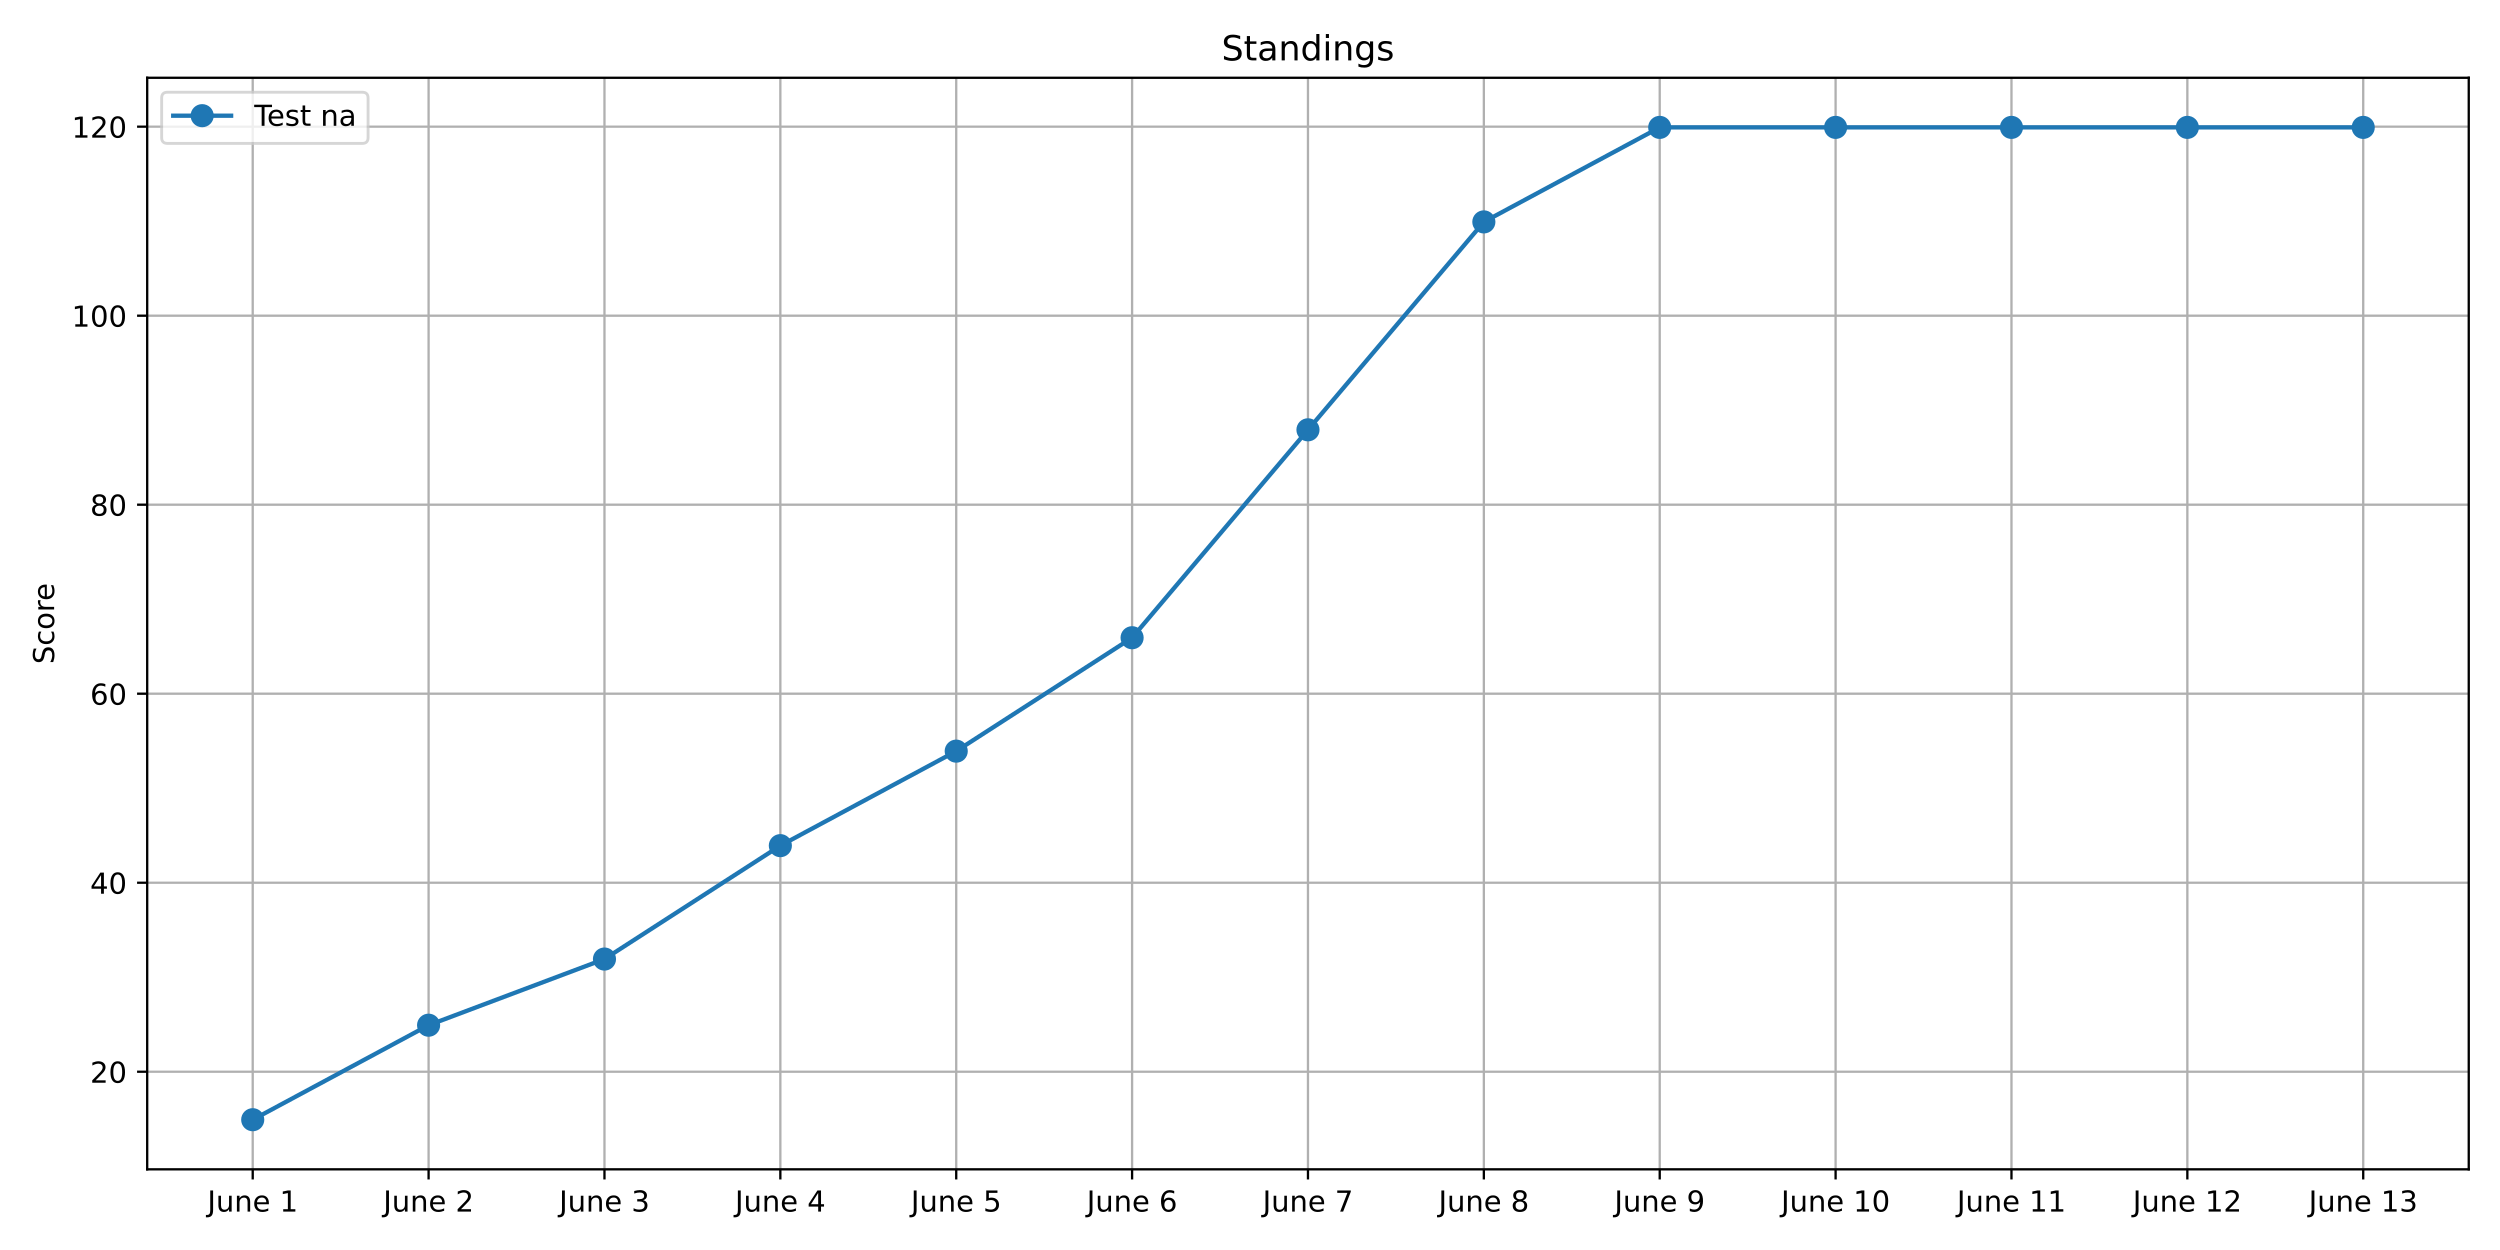
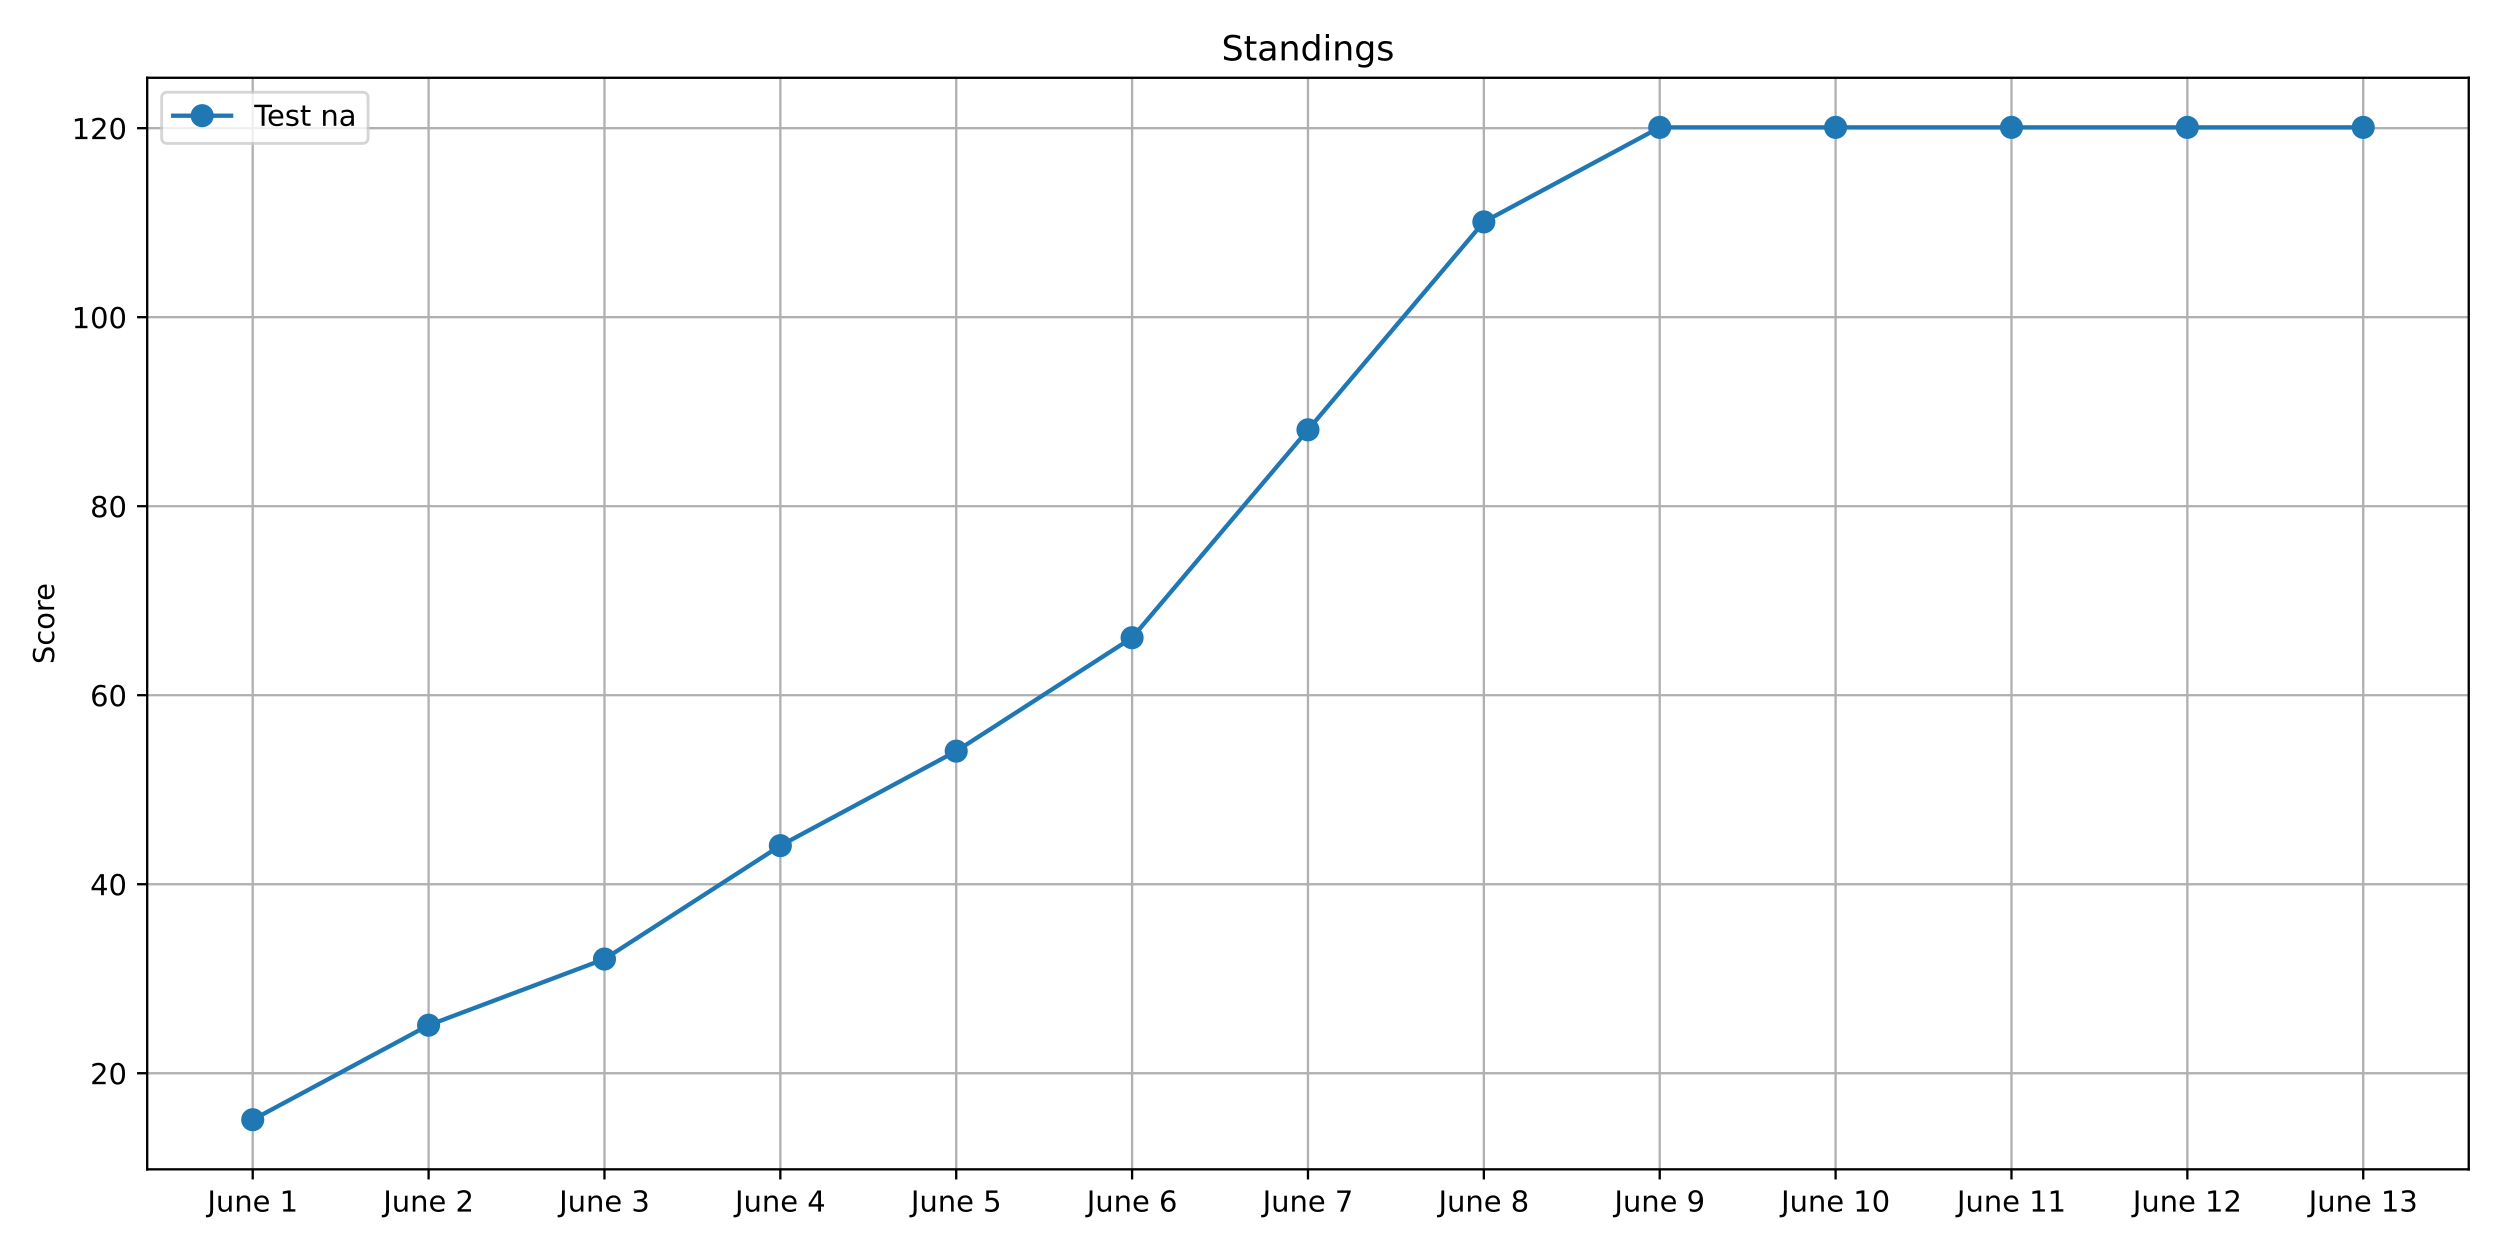
<svg xmlns="http://www.w3.org/2000/svg" xmlns:xlink="http://www.w3.org/1999/xlink" width="864pt" height="432pt" viewBox="0 0 864 432" version="1.1">
  <defs>
    <style type="text/css">*{stroke-linejoin: round; stroke-linecap: butt}</style>
  </defs>
  <g id="figure_1">
    <g id="patch_1">
      <path d="M 0 432  L 864 432  L 864 0  L 0 0  z " style="fill: #ffffff" />
    </g>
    <g id="axes_1">
      <g id="patch_2">
        <path d="M 50.87 404.12  L 853.2 404.12  L 853.2 26.88  L 50.87 26.88  z " style="fill: #ffffff" />
      </g>
      <g id="matplotlib.axis_1">
        <g id="xtick_1">
          <g id="line2d_1">
-             <path d="M 87.34 404.12  L 87.34 26.88  " clip-path="url(#pe05f215c64)" style="fill: none; stroke: #b0b0b0; stroke-width: 0.8; stroke-linecap: square" />
+             <path d="M 87.34 404.12  L 87.34 26.88  " clip-path="url(#pea28cf3d27)" style="fill: none; stroke: #b0b0b0; stroke-width: 0.8; stroke-linecap: square" />
          </g>
          <g id="line2d_2">
            <defs>
-               <path id="m9236221143" d="M 0 0  L 0 3.5  " style="stroke: #000000; stroke-width: 0.8" />
+               <path id="ma0651a16d8" d="M 0 0  L 0 3.5  " style="stroke: #000000; stroke-width: 0.8" />
            </defs>
            <g>
-               <use xlink:href="#m9236221143" x="87.34" y="404.12" style="stroke: #000000; stroke-width: 0.8" />
+               <use xlink:href="#ma0651a16d8" x="87.34" y="404.12" style="stroke: #000000; stroke-width: 0.8" />
            </g>
          </g>
          <g id="text_1">
            <g transform="translate(71.68017 418.7184) scale(0.1 -0.1)">
              <defs>
                <path id="DejaVuSans-4a" d="M 628 4666  L 1259 4666  L 1259 325  Q 1259 -519 939 -900  Q 619 -1281 -91 -1281  L -331 -1281  L -331 -750  L -134 -750  Q 284 -750 456 -515  Q 628 -281 628 325  L 628 4666  z " transform="scale(0.015625)" />
                <path id="DejaVuSans-75" d="M 544 1381  L 544 3500  L 1119 3500  L 1119 1403  Q 1119 906 1312 657  Q 1506 409 1894 409  Q 2359 409 2629 706  Q 2900 1003 2900 1516  L 2900 3500  L 3475 3500  L 3475 0  L 2900 0  L 2900 538  Q 2691 219 2414 64  Q 2138 -91 1772 -91  Q 1169 -91 856 284  Q 544 659 544 1381  z M 1991 3584  L 1991 3584  z " transform="scale(0.015625)" />
                <path id="DejaVuSans-6e" d="M 3513 2113  L 3513 0  L 2938 0  L 2938 2094  Q 2938 2591 2744 2837  Q 2550 3084 2163 3084  Q 1697 3084 1428 2787  Q 1159 2491 1159 1978  L 1159 0  L 581 0  L 581 3500  L 1159 3500  L 1159 2956  Q 1366 3272 1645 3428  Q 1925 3584 2291 3584  Q 2894 3584 3203 3211  Q 3513 2838 3513 2113  z " transform="scale(0.015625)" />
                <path id="DejaVuSans-65" d="M 3597 1894  L 3597 1613  L 953 1613  Q 991 1019 1311 708  Q 1631 397 2203 397  Q 2534 397 2845 478  Q 3156 559 3463 722  L 3463 178  Q 3153 47 2828 -22  Q 2503 -91 2169 -91  Q 1331 -91 842 396  Q 353 884 353 1716  Q 353 2575 817 3079  Q 1281 3584 2069 3584  Q 2775 3584 3186 3129  Q 3597 2675 3597 1894  z M 3022 2063  Q 3016 2534 2758 2815  Q 2500 3097 2075 3097  Q 1594 3097 1305 2825  Q 1016 2553 972 2059  L 3022 2063  z " transform="scale(0.015625)" />
                <path id="DejaVuSans-20" transform="scale(0.015625)" />
                <path id="DejaVuSans-31" d="M 794 531  L 1825 531  L 1825 4091  L 703 3866  L 703 4441  L 1819 4666  L 2450 4666  L 2450 531  L 3481 531  L 3481 0  L 794 0  L 794 531  z " transform="scale(0.015625)" />
              </defs>
              <use xlink:href="#DejaVuSans-4a" />
              <use xlink:href="#DejaVuSans-75" x="29.492" />
              <use xlink:href="#DejaVuSans-6e" x="92.871" />
              <use xlink:href="#DejaVuSans-65" x="156.25" />
              <use xlink:href="#DejaVuSans-20" x="217.773" />
              <use xlink:href="#DejaVuSans-31" x="249.561" />
            </g>
          </g>
        </g>
        <g id="xtick_2">
          <g id="line2d_3">
-             <path d="M 148.122 404.12  L 148.122 26.88  " clip-path="url(#pe05f215c64)" style="fill: none; stroke: #b0b0b0; stroke-width: 0.8; stroke-linecap: square" />
+             <path d="M 148.122 404.12  L 148.122 26.88  " clip-path="url(#pea28cf3d27)" style="fill: none; stroke: #b0b0b0; stroke-width: 0.8; stroke-linecap: square" />
          </g>
          <g id="line2d_4">
            <g>
-               <use xlink:href="#m9236221143" x="148.122" y="404.12" style="stroke: #000000; stroke-width: 0.8" />
+               <use xlink:href="#ma0651a16d8" x="148.122" y="404.12" style="stroke: #000000; stroke-width: 0.8" />
            </g>
          </g>
          <g id="text_2">
            <g transform="translate(132.4627 418.7184) scale(0.1 -0.1)">
              <defs>
                <path id="DejaVuSans-32" d="M 1228 531  L 3431 531  L 3431 0  L 469 0  L 469 531  Q 828 903 1448 1529  Q 2069 2156 2228 2338  Q 2531 2678 2651 2914  Q 2772 3150 2772 3378  Q 2772 3750 2511 3984  Q 2250 4219 1831 4219  Q 1534 4219 1204 4116  Q 875 4013 500 3803  L 500 4441  Q 881 4594 1212 4672  Q 1544 4750 1819 4750  Q 2544 4750 2975 4387  Q 3406 4025 3406 3419  Q 3406 3131 3298 2873  Q 3191 2616 2906 2266  Q 2828 2175 2409 1742  Q 1991 1309 1228 531  z " transform="scale(0.015625)" />
              </defs>
              <use xlink:href="#DejaVuSans-4a" />
              <use xlink:href="#DejaVuSans-75" x="29.492" />
              <use xlink:href="#DejaVuSans-6e" x="92.871" />
              <use xlink:href="#DejaVuSans-65" x="156.25" />
              <use xlink:href="#DejaVuSans-20" x="217.773" />
              <use xlink:href="#DejaVuSans-32" x="249.561" />
            </g>
          </g>
        </g>
        <g id="xtick_3">
          <g id="line2d_5">
-             <path d="M 208.905 404.12  L 208.905 26.88  " clip-path="url(#pe05f215c64)" style="fill: none; stroke: #b0b0b0; stroke-width: 0.8; stroke-linecap: square" />
+             <path d="M 208.905 404.12  L 208.905 26.88  " clip-path="url(#pea28cf3d27)" style="fill: none; stroke: #b0b0b0; stroke-width: 0.8; stroke-linecap: square" />
          </g>
          <g id="line2d_6">
            <g>
-               <use xlink:href="#m9236221143" x="208.905" y="404.12" style="stroke: #000000; stroke-width: 0.8" />
+               <use xlink:href="#ma0651a16d8" x="208.905" y="404.12" style="stroke: #000000; stroke-width: 0.8" />
            </g>
          </g>
          <g id="text_3">
            <g transform="translate(193.2453 418.7184) scale(0.1 -0.1)">
              <defs>
                <path id="DejaVuSans-33" d="M 2597 2516  Q 3050 2419 3304 2112  Q 3559 1806 3559 1356  Q 3559 666 3084 287  Q 2609 -91 1734 -91  Q 1441 -91 1130 -33  Q 819 25 488 141  L 488 750  Q 750 597 1062 519  Q 1375 441 1716 441  Q 2309 441 2620 675  Q 2931 909 2931 1356  Q 2931 1769 2642 2001  Q 2353 2234 1838 2234  L 1294 2234  L 1294 2753  L 1863 2753  Q 2328 2753 2575 2939  Q 2822 3125 2822 3475  Q 2822 3834 2567 4026  Q 2313 4219 1838 4219  Q 1578 4219 1281 4162  Q 984 4106 628 3988  L 628 4550  Q 988 4650 1302 4700  Q 1616 4750 1894 4750  Q 2613 4750 3031 4423  Q 3450 4097 3450 3541  Q 3450 3153 3228 2886  Q 3006 2619 2597 2516  z " transform="scale(0.015625)" />
              </defs>
              <use xlink:href="#DejaVuSans-4a" />
              <use xlink:href="#DejaVuSans-75" x="29.492" />
              <use xlink:href="#DejaVuSans-6e" x="92.871" />
              <use xlink:href="#DejaVuSans-65" x="156.25" />
              <use xlink:href="#DejaVuSans-20" x="217.773" />
              <use xlink:href="#DejaVuSans-33" x="249.561" />
            </g>
          </g>
        </g>
        <g id="xtick_4">
          <g id="line2d_7">
-             <path d="M 269.687 404.12  L 269.687 26.88  " clip-path="url(#pe05f215c64)" style="fill: none; stroke: #b0b0b0; stroke-width: 0.8; stroke-linecap: square" />
+             <path d="M 269.687 404.12  L 269.687 26.88  " clip-path="url(#pea28cf3d27)" style="fill: none; stroke: #b0b0b0; stroke-width: 0.8; stroke-linecap: square" />
          </g>
          <g id="line2d_8">
            <g>
-               <use xlink:href="#m9236221143" x="269.687" y="404.12" style="stroke: #000000; stroke-width: 0.8" />
+               <use xlink:href="#ma0651a16d8" x="269.687" y="404.12" style="stroke: #000000; stroke-width: 0.8" />
            </g>
          </g>
          <g id="text_4">
            <g transform="translate(254.0279 418.7184) scale(0.1 -0.1)">
              <defs>
                <path id="DejaVuSans-34" d="M 2419 4116  L 825 1625  L 2419 1625  L 2419 4116  z M 2253 4666  L 3047 4666  L 3047 1625  L 3713 1625  L 3713 1100  L 3047 1100  L 3047 0  L 2419 0  L 2419 1100  L 313 1100  L 313 1709  L 2253 4666  z " transform="scale(0.015625)" />
              </defs>
              <use xlink:href="#DejaVuSans-4a" />
              <use xlink:href="#DejaVuSans-75" x="29.492" />
              <use xlink:href="#DejaVuSans-6e" x="92.871" />
              <use xlink:href="#DejaVuSans-65" x="156.25" />
              <use xlink:href="#DejaVuSans-20" x="217.773" />
              <use xlink:href="#DejaVuSans-34" x="249.561" />
            </g>
          </g>
        </g>
        <g id="xtick_5">
          <g id="line2d_9">
-             <path d="M 330.47 404.12  L 330.47 26.88  " clip-path="url(#pe05f215c64)" style="fill: none; stroke: #b0b0b0; stroke-width: 0.8; stroke-linecap: square" />
+             <path d="M 330.47 404.12  L 330.47 26.88  " clip-path="url(#pea28cf3d27)" style="fill: none; stroke: #b0b0b0; stroke-width: 0.8; stroke-linecap: square" />
          </g>
          <g id="line2d_10">
            <g>
-               <use xlink:href="#m9236221143" x="330.47" y="404.12" style="stroke: #000000; stroke-width: 0.8" />
+               <use xlink:href="#ma0651a16d8" x="330.47" y="404.12" style="stroke: #000000; stroke-width: 0.8" />
            </g>
          </g>
          <g id="text_5">
            <g transform="translate(314.8105 418.7184) scale(0.1 -0.1)">
              <defs>
                <path id="DejaVuSans-35" d="M 691 4666  L 3169 4666  L 3169 4134  L 1269 4134  L 1269 2991  Q 1406 3038 1543 3061  Q 1681 3084 1819 3084  Q 2600 3084 3056 2656  Q 3513 2228 3513 1497  Q 3513 744 3044 326  Q 2575 -91 1722 -91  Q 1428 -91 1123 -41  Q 819 9 494 109  L 494 744  Q 775 591 1075 516  Q 1375 441 1709 441  Q 2250 441 2565 725  Q 2881 1009 2881 1497  Q 2881 1984 2565 2268  Q 2250 2553 1709 2553  Q 1456 2553 1204 2497  Q 953 2441 691 2322  L 691 4666  z " transform="scale(0.015625)" />
              </defs>
              <use xlink:href="#DejaVuSans-4a" />
              <use xlink:href="#DejaVuSans-75" x="29.492" />
              <use xlink:href="#DejaVuSans-6e" x="92.871" />
              <use xlink:href="#DejaVuSans-65" x="156.25" />
              <use xlink:href="#DejaVuSans-20" x="217.773" />
              <use xlink:href="#DejaVuSans-35" x="249.561" />
            </g>
          </g>
        </g>
        <g id="xtick_6">
          <g id="line2d_11">
-             <path d="M 391.252 404.12  L 391.252 26.88  " clip-path="url(#pe05f215c64)" style="fill: none; stroke: #b0b0b0; stroke-width: 0.8; stroke-linecap: square" />
+             <path d="M 391.252 404.12  L 391.252 26.88  " clip-path="url(#pea28cf3d27)" style="fill: none; stroke: #b0b0b0; stroke-width: 0.8; stroke-linecap: square" />
          </g>
          <g id="line2d_12">
            <g>
-               <use xlink:href="#m9236221143" x="391.252" y="404.12" style="stroke: #000000; stroke-width: 0.8" />
+               <use xlink:href="#ma0651a16d8" x="391.252" y="404.12" style="stroke: #000000; stroke-width: 0.8" />
            </g>
          </g>
          <g id="text_6">
            <g transform="translate(375.593 418.7184) scale(0.1 -0.1)">
              <defs>
                <path id="DejaVuSans-36" d="M 2113 2584  Q 1688 2584 1439 2293  Q 1191 2003 1191 1497  Q 1191 994 1439 701  Q 1688 409 2113 409  Q 2538 409 2786 701  Q 3034 994 3034 1497  Q 3034 2003 2786 2293  Q 2538 2584 2113 2584  z M 3366 4563  L 3366 3988  Q 3128 4100 2886 4159  Q 2644 4219 2406 4219  Q 1781 4219 1451 3797  Q 1122 3375 1075 2522  Q 1259 2794 1537 2939  Q 1816 3084 2150 3084  Q 2853 3084 3261 2657  Q 3669 2231 3669 1497  Q 3669 778 3244 343  Q 2819 -91 2113 -91  Q 1303 -91 875 529  Q 447 1150 447 2328  Q 447 3434 972 4092  Q 1497 4750 2381 4750  Q 2619 4750 2861 4703  Q 3103 4656 3366 4563  z " transform="scale(0.015625)" />
              </defs>
              <use xlink:href="#DejaVuSans-4a" />
              <use xlink:href="#DejaVuSans-75" x="29.492" />
              <use xlink:href="#DejaVuSans-6e" x="92.871" />
              <use xlink:href="#DejaVuSans-65" x="156.25" />
              <use xlink:href="#DejaVuSans-20" x="217.773" />
              <use xlink:href="#DejaVuSans-36" x="249.561" />
            </g>
          </g>
        </g>
        <g id="xtick_7">
          <g id="line2d_13">
-             <path d="M 452.035 404.12  L 452.035 26.88  " clip-path="url(#pe05f215c64)" style="fill: none; stroke: #b0b0b0; stroke-width: 0.8; stroke-linecap: square" />
+             <path d="M 452.035 404.12  L 452.035 26.88  " clip-path="url(#pea28cf3d27)" style="fill: none; stroke: #b0b0b0; stroke-width: 0.8; stroke-linecap: square" />
          </g>
          <g id="line2d_14">
            <g>
-               <use xlink:href="#m9236221143" x="452.035" y="404.12" style="stroke: #000000; stroke-width: 0.8" />
+               <use xlink:href="#ma0651a16d8" x="452.035" y="404.12" style="stroke: #000000; stroke-width: 0.8" />
            </g>
          </g>
          <g id="text_7">
            <g transform="translate(436.3756 418.7184) scale(0.1 -0.1)">
              <defs>
                <path id="DejaVuSans-37" d="M 525 4666  L 3525 4666  L 3525 4397  L 1831 0  L 1172 0  L 2766 4134  L 525 4134  L 525 4666  z " transform="scale(0.015625)" />
              </defs>
              <use xlink:href="#DejaVuSans-4a" />
              <use xlink:href="#DejaVuSans-75" x="29.492" />
              <use xlink:href="#DejaVuSans-6e" x="92.871" />
              <use xlink:href="#DejaVuSans-65" x="156.25" />
              <use xlink:href="#DejaVuSans-20" x="217.773" />
              <use xlink:href="#DejaVuSans-37" x="249.561" />
            </g>
          </g>
        </g>
        <g id="xtick_8">
          <g id="line2d_15">
-             <path d="M 512.818 404.12  L 512.818 26.88  " clip-path="url(#pe05f215c64)" style="fill: none; stroke: #b0b0b0; stroke-width: 0.8; stroke-linecap: square" />
+             <path d="M 512.818 404.12  L 512.818 26.88  " clip-path="url(#pea28cf3d27)" style="fill: none; stroke: #b0b0b0; stroke-width: 0.8; stroke-linecap: square" />
          </g>
          <g id="line2d_16">
            <g>
-               <use xlink:href="#m9236221143" x="512.818" y="404.12" style="stroke: #000000; stroke-width: 0.8" />
+               <use xlink:href="#ma0651a16d8" x="512.818" y="404.12" style="stroke: #000000; stroke-width: 0.8" />
            </g>
          </g>
          <g id="text_8">
            <g transform="translate(497.1582 418.7184) scale(0.1 -0.1)">
              <defs>
                <path id="DejaVuSans-38" d="M 2034 2216  Q 1584 2216 1326 1975  Q 1069 1734 1069 1313  Q 1069 891 1326 650  Q 1584 409 2034 409  Q 2484 409 2743 651  Q 3003 894 3003 1313  Q 3003 1734 2745 1975  Q 2488 2216 2034 2216  z M 1403 2484  Q 997 2584 770 2862  Q 544 3141 544 3541  Q 544 4100 942 4425  Q 1341 4750 2034 4750  Q 2731 4750 3128 4425  Q 3525 4100 3525 3541  Q 3525 3141 3298 2862  Q 3072 2584 2669 2484  Q 3125 2378 3379 2068  Q 3634 1759 3634 1313  Q 3634 634 3220 271  Q 2806 -91 2034 -91  Q 1263 -91 848 271  Q 434 634 434 1313  Q 434 1759 690 2068  Q 947 2378 1403 2484  z M 1172 3481  Q 1172 3119 1398 2916  Q 1625 2713 2034 2713  Q 2441 2713 2670 2916  Q 2900 3119 2900 3481  Q 2900 3844 2670 4047  Q 2441 4250 2034 4250  Q 1625 4250 1398 4047  Q 1172 3844 1172 3481  z " transform="scale(0.015625)" />
              </defs>
              <use xlink:href="#DejaVuSans-4a" />
              <use xlink:href="#DejaVuSans-75" x="29.492" />
              <use xlink:href="#DejaVuSans-6e" x="92.871" />
              <use xlink:href="#DejaVuSans-65" x="156.25" />
              <use xlink:href="#DejaVuSans-20" x="217.773" />
              <use xlink:href="#DejaVuSans-38" x="249.561" />
            </g>
          </g>
        </g>
        <g id="xtick_9">
          <g id="line2d_17">
-             <path d="M 573.6 404.12  L 573.6 26.88  " clip-path="url(#pe05f215c64)" style="fill: none; stroke: #b0b0b0; stroke-width: 0.8; stroke-linecap: square" />
+             <path d="M 573.6 404.12  L 573.6 26.88  " clip-path="url(#pea28cf3d27)" style="fill: none; stroke: #b0b0b0; stroke-width: 0.8; stroke-linecap: square" />
          </g>
          <g id="line2d_18">
            <g>
-               <use xlink:href="#m9236221143" x="573.6" y="404.12" style="stroke: #000000; stroke-width: 0.8" />
+               <use xlink:href="#ma0651a16d8" x="573.6" y="404.12" style="stroke: #000000; stroke-width: 0.8" />
            </g>
          </g>
          <g id="text_9">
            <g transform="translate(557.9408 418.7184) scale(0.1 -0.1)">
              <defs>
                <path id="DejaVuSans-39" d="M 703 97  L 703 672  Q 941 559 1184 500  Q 1428 441 1663 441  Q 2288 441 2617 861  Q 2947 1281 2994 2138  Q 2813 1869 2534 1725  Q 2256 1581 1919 1581  Q 1219 1581 811 2004  Q 403 2428 403 3163  Q 403 3881 828 4315  Q 1253 4750 1959 4750  Q 2769 4750 3195 4129  Q 3622 3509 3622 2328  Q 3622 1225 3098 567  Q 2575 -91 1691 -91  Q 1453 -91 1209 -44  Q 966 3 703 97  z M 1959 2075  Q 2384 2075 2632 2365  Q 2881 2656 2881 3163  Q 2881 3666 2632 3958  Q 2384 4250 1959 4250  Q 1534 4250 1286 3958  Q 1038 3666 1038 3163  Q 1038 2656 1286 2365  Q 1534 2075 1959 2075  z " transform="scale(0.015625)" />
              </defs>
              <use xlink:href="#DejaVuSans-4a" />
              <use xlink:href="#DejaVuSans-75" x="29.492" />
              <use xlink:href="#DejaVuSans-6e" x="92.871" />
              <use xlink:href="#DejaVuSans-65" x="156.25" />
              <use xlink:href="#DejaVuSans-20" x="217.773" />
              <use xlink:href="#DejaVuSans-39" x="249.561" />
            </g>
          </g>
        </g>
        <g id="xtick_10">
          <g id="line2d_19">
-             <path d="M 634.383 404.12  L 634.383 26.88  " clip-path="url(#pe05f215c64)" style="fill: none; stroke: #b0b0b0; stroke-width: 0.8; stroke-linecap: square" />
+             <path d="M 634.383 404.12  L 634.383 26.88  " clip-path="url(#pea28cf3d27)" style="fill: none; stroke: #b0b0b0; stroke-width: 0.8; stroke-linecap: square" />
          </g>
          <g id="line2d_20">
            <g>
-               <use xlink:href="#m9236221143" x="634.383" y="404.12" style="stroke: #000000; stroke-width: 0.8" />
+               <use xlink:href="#ma0651a16d8" x="634.383" y="404.12" style="stroke: #000000; stroke-width: 0.8" />
            </g>
          </g>
          <g id="text_10">
            <g transform="translate(615.5421 418.7184) scale(0.1 -0.1)">
              <defs>
                <path id="DejaVuSans-30" d="M 2034 4250  Q 1547 4250 1301 3770  Q 1056 3291 1056 2328  Q 1056 1369 1301 889  Q 1547 409 2034 409  Q 2525 409 2770 889  Q 3016 1369 3016 2328  Q 3016 3291 2770 3770  Q 2525 4250 2034 4250  z M 2034 4750  Q 2819 4750 3233 4129  Q 3647 3509 3647 2328  Q 3647 1150 3233 529  Q 2819 -91 2034 -91  Q 1250 -91 836 529  Q 422 1150 422 2328  Q 422 3509 836 4129  Q 1250 4750 2034 4750  z " transform="scale(0.015625)" />
              </defs>
              <use xlink:href="#DejaVuSans-4a" />
              <use xlink:href="#DejaVuSans-75" x="29.492" />
              <use xlink:href="#DejaVuSans-6e" x="92.871" />
              <use xlink:href="#DejaVuSans-65" x="156.25" />
              <use xlink:href="#DejaVuSans-20" x="217.773" />
              <use xlink:href="#DejaVuSans-31" x="249.561" />
              <use xlink:href="#DejaVuSans-30" x="313.184" />
            </g>
          </g>
        </g>
        <g id="xtick_11">
          <g id="line2d_21">
-             <path d="M 695.165 404.12  L 695.165 26.88  " clip-path="url(#pe05f215c64)" style="fill: none; stroke: #b0b0b0; stroke-width: 0.8; stroke-linecap: square" />
+             <path d="M 695.165 404.12  L 695.165 26.88  " clip-path="url(#pea28cf3d27)" style="fill: none; stroke: #b0b0b0; stroke-width: 0.8; stroke-linecap: square" />
          </g>
          <g id="line2d_22">
            <g>
-               <use xlink:href="#m9236221143" x="695.165" y="404.12" style="stroke: #000000; stroke-width: 0.8" />
+               <use xlink:href="#ma0651a16d8" x="695.165" y="404.12" style="stroke: #000000; stroke-width: 0.8" />
            </g>
          </g>
          <g id="text_11">
            <g transform="translate(676.3247 418.7184) scale(0.1 -0.1)">
              <use xlink:href="#DejaVuSans-4a" />
              <use xlink:href="#DejaVuSans-75" x="29.492" />
              <use xlink:href="#DejaVuSans-6e" x="92.871" />
              <use xlink:href="#DejaVuSans-65" x="156.25" />
              <use xlink:href="#DejaVuSans-20" x="217.773" />
              <use xlink:href="#DejaVuSans-31" x="249.561" />
              <use xlink:href="#DejaVuSans-31" x="313.184" />
            </g>
          </g>
        </g>
        <g id="xtick_12">
          <g id="line2d_23">
-             <path d="M 755.948 404.12  L 755.948 26.88  " clip-path="url(#pe05f215c64)" style="fill: none; stroke: #b0b0b0; stroke-width: 0.8; stroke-linecap: square" />
+             <path d="M 755.948 404.12  L 755.948 26.88  " clip-path="url(#pea28cf3d27)" style="fill: none; stroke: #b0b0b0; stroke-width: 0.8; stroke-linecap: square" />
          </g>
          <g id="line2d_24">
            <g>
-               <use xlink:href="#m9236221143" x="755.948" y="404.12" style="stroke: #000000; stroke-width: 0.8" />
+               <use xlink:href="#ma0651a16d8" x="755.948" y="404.12" style="stroke: #000000; stroke-width: 0.8" />
            </g>
          </g>
          <g id="text_12">
            <g transform="translate(737.1073 418.7184) scale(0.1 -0.1)">
              <use xlink:href="#DejaVuSans-4a" />
              <use xlink:href="#DejaVuSans-75" x="29.492" />
              <use xlink:href="#DejaVuSans-6e" x="92.871" />
              <use xlink:href="#DejaVuSans-65" x="156.25" />
              <use xlink:href="#DejaVuSans-20" x="217.773" />
              <use xlink:href="#DejaVuSans-31" x="249.561" />
              <use xlink:href="#DejaVuSans-32" x="313.184" />
            </g>
          </g>
        </g>
        <g id="xtick_13">
          <g id="line2d_25">
-             <path d="M 816.73 404.12  L 816.73 26.88  " clip-path="url(#pe05f215c64)" style="fill: none; stroke: #b0b0b0; stroke-width: 0.8; stroke-linecap: square" />
+             <path d="M 816.73 404.12  L 816.73 26.88  " clip-path="url(#pea28cf3d27)" style="fill: none; stroke: #b0b0b0; stroke-width: 0.8; stroke-linecap: square" />
          </g>
          <g id="line2d_26">
            <g>
-               <use xlink:href="#m9236221143" x="816.73" y="404.12" style="stroke: #000000; stroke-width: 0.8" />
+               <use xlink:href="#ma0651a16d8" x="816.73" y="404.12" style="stroke: #000000; stroke-width: 0.8" />
            </g>
          </g>
          <g id="text_13">
            <g transform="translate(797.8898 418.7184) scale(0.1 -0.1)">
              <use xlink:href="#DejaVuSans-4a" />
              <use xlink:href="#DejaVuSans-75" x="29.492" />
              <use xlink:href="#DejaVuSans-6e" x="92.871" />
              <use xlink:href="#DejaVuSans-65" x="156.25" />
              <use xlink:href="#DejaVuSans-20" x="217.773" />
              <use xlink:href="#DejaVuSans-31" x="249.561" />
              <use xlink:href="#DejaVuSans-33" x="313.184" />
            </g>
          </g>
        </g>
      </g>
      <g id="matplotlib.axis_2">
        <g id="ytick_1">
          <g id="line2d_27">
-             <path d="M 50.87 370.394  L 853.2 370.394  " clip-path="url(#pe05f215c64)" style="fill: none; stroke: #b0b0b0; stroke-width: 0.8; stroke-linecap: square" />
+             <path d="M 50.87 370.909  L 853.2 370.909  " clip-path="url(#pea28cf3d27)" style="fill: none; stroke: #b0b0b0; stroke-width: 0.8; stroke-linecap: square" />
          </g>
          <g id="line2d_28">
            <defs>
-               <path id="m6eb325d5ad" d="M 0 0  L -3.5 0  " style="stroke: #000000; stroke-width: 0.8" />
+               <path id="mdec10081ce" d="M 0 0  L -3.5 0  " style="stroke: #000000; stroke-width: 0.8" />
            </defs>
            <g>
-               <use xlink:href="#m6eb325d5ad" x="50.87" y="370.394" style="stroke: #000000; stroke-width: 0.8" />
+               <use xlink:href="#mdec10081ce" x="50.87" y="370.909" style="stroke: #000000; stroke-width: 0.8" />
            </g>
          </g>
          <g id="text_14">
-             <g transform="translate(31.145 374.1929) scale(0.1 -0.1)">
+             <g transform="translate(31.145 374.7079) scale(0.1 -0.1)">
              <use xlink:href="#DejaVuSans-32" />
              <use xlink:href="#DejaVuSans-30" x="63.623" />
            </g>
          </g>
        </g>
        <g id="ytick_2">
          <g id="line2d_29">
-             <path d="M 50.87 305.071  L 853.2 305.071  " clip-path="url(#pe05f215c64)" style="fill: none; stroke: #b0b0b0; stroke-width: 0.8; stroke-linecap: square" />
+             <path d="M 50.87 305.586  L 853.2 305.586  " clip-path="url(#pea28cf3d27)" style="fill: none; stroke: #b0b0b0; stroke-width: 0.8; stroke-linecap: square" />
          </g>
          <g id="line2d_30">
            <g>
-               <use xlink:href="#m6eb325d5ad" x="50.87" y="305.071" style="stroke: #000000; stroke-width: 0.8" />
+               <use xlink:href="#mdec10081ce" x="50.87" y="305.586" style="stroke: #000000; stroke-width: 0.8" />
            </g>
          </g>
          <g id="text_15">
-             <g transform="translate(31.145 308.87) scale(0.1 -0.1)">
+             <g transform="translate(31.145 309.3849) scale(0.1 -0.1)">
              <use xlink:href="#DejaVuSans-34" />
              <use xlink:href="#DejaVuSans-30" x="63.623" />
            </g>
          </g>
        </g>
        <g id="ytick_3">
          <g id="line2d_31">
-             <path d="M 50.87 239.748  L 853.2 239.748  " clip-path="url(#pe05f215c64)" style="fill: none; stroke: #b0b0b0; stroke-width: 0.8; stroke-linecap: square" />
+             <path d="M 50.87 240.263  L 853.2 240.263  " clip-path="url(#pea28cf3d27)" style="fill: none; stroke: #b0b0b0; stroke-width: 0.8; stroke-linecap: square" />
          </g>
          <g id="line2d_32">
            <g>
-               <use xlink:href="#m6eb325d5ad" x="50.87" y="239.748" style="stroke: #000000; stroke-width: 0.8" />
+               <use xlink:href="#mdec10081ce" x="50.87" y="240.263" style="stroke: #000000; stroke-width: 0.8" />
            </g>
          </g>
          <g id="text_16">
-             <g transform="translate(31.145 243.547) scale(0.1 -0.1)">
+             <g transform="translate(31.145 244.062) scale(0.1 -0.1)">
              <use xlink:href="#DejaVuSans-36" />
              <use xlink:href="#DejaVuSans-30" x="63.623" />
            </g>
          </g>
        </g>
        <g id="ytick_4">
          <g id="line2d_33">
-             <path d="M 50.87 174.425  L 853.2 174.425  " clip-path="url(#pe05f215c64)" style="fill: none; stroke: #b0b0b0; stroke-width: 0.8; stroke-linecap: square" />
+             <path d="M 50.87 174.94  L 853.2 174.94  " clip-path="url(#pea28cf3d27)" style="fill: none; stroke: #b0b0b0; stroke-width: 0.8; stroke-linecap: square" />
          </g>
          <g id="line2d_34">
            <g>
-               <use xlink:href="#m6eb325d5ad" x="50.87" y="174.425" style="stroke: #000000; stroke-width: 0.8" />
+               <use xlink:href="#mdec10081ce" x="50.87" y="174.94" style="stroke: #000000; stroke-width: 0.8" />
            </g>
          </g>
          <g id="text_17">
-             <g transform="translate(31.145 178.2241) scale(0.1 -0.1)">
+             <g transform="translate(31.145 178.7391) scale(0.1 -0.1)">
              <use xlink:href="#DejaVuSans-38" />
              <use xlink:href="#DejaVuSans-30" x="63.623" />
            </g>
          </g>
        </g>
        <g id="ytick_5">
          <g id="line2d_35">
-             <path d="M 50.87 109.102  L 853.2 109.102  " clip-path="url(#pe05f215c64)" style="fill: none; stroke: #b0b0b0; stroke-width: 0.8; stroke-linecap: square" />
+             <path d="M 50.87 109.617  L 853.2 109.617  " clip-path="url(#pea28cf3d27)" style="fill: none; stroke: #b0b0b0; stroke-width: 0.8; stroke-linecap: square" />
          </g>
          <g id="line2d_36">
            <g>
-               <use xlink:href="#m6eb325d5ad" x="50.87" y="109.102" style="stroke: #000000; stroke-width: 0.8" />
+               <use xlink:href="#mdec10081ce" x="50.87" y="109.617" style="stroke: #000000; stroke-width: 0.8" />
            </g>
          </g>
          <g id="text_18">
-             <g transform="translate(24.7825 112.9011) scale(0.1 -0.1)">
+             <g transform="translate(24.7825 113.4161) scale(0.1 -0.1)">
              <use xlink:href="#DejaVuSans-31" />
              <use xlink:href="#DejaVuSans-30" x="63.623" />
              <use xlink:href="#DejaVuSans-30" x="127.246" />
            </g>
          </g>
        </g>
        <g id="ytick_6">
          <g id="line2d_37">
-             <path d="M 50.87 43.779  L 853.2 43.779  " clip-path="url(#pe05f215c64)" style="fill: none; stroke: #b0b0b0; stroke-width: 0.8; stroke-linecap: square" />
+             <path d="M 50.87 44.294  L 853.2 44.294  " clip-path="url(#pea28cf3d27)" style="fill: none; stroke: #b0b0b0; stroke-width: 0.8; stroke-linecap: square" />
          </g>
          <g id="line2d_38">
            <g>
-               <use xlink:href="#m6eb325d5ad" x="50.87" y="43.779" style="stroke: #000000; stroke-width: 0.8" />
+               <use xlink:href="#mdec10081ce" x="50.87" y="44.294" style="stroke: #000000; stroke-width: 0.8" />
            </g>
          </g>
          <g id="text_19">
-             <g transform="translate(24.7825 47.57818) scale(0.1 -0.1)">
+             <g transform="translate(24.7825 48.09317) scale(0.1 -0.1)">
              <use xlink:href="#DejaVuSans-31" />
              <use xlink:href="#DejaVuSans-32" x="63.623" />
              <use xlink:href="#DejaVuSans-30" x="127.246" />
            </g>
          </g>
        </g>
        <g id="text_20">
          <g transform="translate(18.70281 229.5023) rotate(-90) scale(0.1 -0.1)">
            <defs>
              <path id="DejaVuSans-53" d="M 3425 4513  L 3425 3897  Q 3066 4069 2747 4153  Q 2428 4238 2131 4238  Q 1616 4238 1336 4038  Q 1056 3838 1056 3469  Q 1056 3159 1242 3001  Q 1428 2844 1947 2747  L 2328 2669  Q 3034 2534 3370 2195  Q 3706 1856 3706 1288  Q 3706 609 3251 259  Q 2797 -91 1919 -91  Q 1588 -91 1214 -16  Q 841 59 441 206  L 441 856  Q 825 641 1194 531  Q 1563 422 1919 422  Q 2459 422 2753 634  Q 3047 847 3047 1241  Q 3047 1584 2836 1778  Q 2625 1972 2144 2069  L 1759 2144  Q 1053 2284 737 2584  Q 422 2884 422 3419  Q 422 4038 858 4394  Q 1294 4750 2059 4750  Q 2388 4750 2728 4690  Q 3069 4631 3425 4513  z " transform="scale(0.015625)" />
              <path id="DejaVuSans-63" d="M 3122 3366  L 3122 2828  Q 2878 2963 2633 3030  Q 2388 3097 2138 3097  Q 1578 3097 1268 2742  Q 959 2388 959 1747  Q 959 1106 1268 751  Q 1578 397 2138 397  Q 2388 397 2633 464  Q 2878 531 3122 666  L 3122 134  Q 2881 22 2623 -34  Q 2366 -91 2075 -91  Q 1284 -91 818 406  Q 353 903 353 1747  Q 353 2603 823 3093  Q 1294 3584 2113 3584  Q 2378 3584 2631 3529  Q 2884 3475 3122 3366  z " transform="scale(0.015625)" />
              <path id="DejaVuSans-6f" d="M 1959 3097  Q 1497 3097 1228 2736  Q 959 2375 959 1747  Q 959 1119 1226 758  Q 1494 397 1959 397  Q 2419 397 2687 759  Q 2956 1122 2956 1747  Q 2956 2369 2687 2733  Q 2419 3097 1959 3097  z M 1959 3584  Q 2709 3584 3137 3096  Q 3566 2609 3566 1747  Q 3566 888 3137 398  Q 2709 -91 1959 -91  Q 1206 -91 779 398  Q 353 888 353 1747  Q 353 2609 779 3096  Q 1206 3584 1959 3584  z " transform="scale(0.015625)" />
              <path id="DejaVuSans-72" d="M 2631 2963  Q 2534 3019 2420 3045  Q 2306 3072 2169 3072  Q 1681 3072 1420 2755  Q 1159 2438 1159 1844  L 1159 0  L 581 0  L 581 3500  L 1159 3500  L 1159 2956  Q 1341 3275 1631 3429  Q 1922 3584 2338 3584  Q 2397 3584 2469 3576  Q 2541 3569 2628 3553  L 2631 2963  z " transform="scale(0.015625)" />
            </defs>
            <use xlink:href="#DejaVuSans-53" />
            <use xlink:href="#DejaVuSans-63" x="63.477" />
            <use xlink:href="#DejaVuSans-6f" x="118.457" />
            <use xlink:href="#DejaVuSans-72" x="179.639" />
            <use xlink:href="#DejaVuSans-65" x="218.502" />
          </g>
        </g>
      </g>
      <g id="line2d_39">
-         <path d="M 87.34 386.973  L 148.122 354.311  L 208.905 331.448  L 269.687 292.254  L 330.47 259.593  L 391.252 220.399  L 452.035 148.544  L 512.818 76.689  L 573.6 44.027  L 634.383 44.027  L 695.165 44.027  L 755.948 44.027  L 816.73 44.027  " clip-path="url(#pe05f215c64)" style="fill: none; stroke: #1f77b4; stroke-width: 1.5; stroke-linecap: square" />
+         <path d="M 87.34 386.973  L 148.122 354.311  L 208.905 331.448  L 269.687 292.254  L 330.47 259.593  L 391.252 220.399  L 452.035 148.544  L 512.818 76.689  L 573.6 44.027  L 634.383 44.027  L 695.165 44.027  L 755.948 44.027  L 816.73 44.027  " clip-path="url(#pea28cf3d27)" style="fill: none; stroke: #1f77b4; stroke-width: 1.5; stroke-linecap: square" />
        <defs>
-           <path id="mf30d3eb396" d="M 0 3.5  C 0.928 3.5 1.819 3.131 2.475 2.475  C 3.131 1.819 3.5 0.928 3.5 0  C 3.5 -0.928 3.131 -1.819 2.475 -2.475  C 1.819 -3.131 0.928 -3.5 0 -3.5  C -0.928 -3.5 -1.819 -3.131 -2.475 -2.475  C -3.131 -1.819 -3.5 -0.928 -3.5 0  C -3.5 0.928 -3.131 1.819 -2.475 2.475  C -1.819 3.131 -0.928 3.5 0 3.5  z " style="stroke: #1f77b4" />
+           <path id="m27adb6619b" d="M 0 3.5  C 0.928 3.5 1.819 3.131 2.475 2.475  C 3.131 1.819 3.5 0.928 3.5 0  C 3.5 -0.928 3.131 -1.819 2.475 -2.475  C 1.819 -3.131 0.928 -3.5 0 -3.5  C -0.928 -3.5 -1.819 -3.131 -2.475 -2.475  C -3.131 -1.819 -3.5 -0.928 -3.5 0  C -3.5 0.928 -3.131 1.819 -2.475 2.475  C -1.819 3.131 -0.928 3.5 0 3.5  z " style="stroke: #1f77b4" />
        </defs>
-         <g clip-path="url(#pe05f215c64)">
-           <use xlink:href="#mf30d3eb396" x="87.34" y="386.973" style="fill: #1f77b4; stroke: #1f77b4" />
-           <use xlink:href="#mf30d3eb396" x="148.122" y="354.311" style="fill: #1f77b4; stroke: #1f77b4" />
-           <use xlink:href="#mf30d3eb396" x="208.905" y="331.448" style="fill: #1f77b4; stroke: #1f77b4" />
-           <use xlink:href="#mf30d3eb396" x="269.687" y="292.254" style="fill: #1f77b4; stroke: #1f77b4" />
-           <use xlink:href="#mf30d3eb396" x="330.47" y="259.593" style="fill: #1f77b4; stroke: #1f77b4" />
-           <use xlink:href="#mf30d3eb396" x="391.252" y="220.399" style="fill: #1f77b4; stroke: #1f77b4" />
-           <use xlink:href="#mf30d3eb396" x="452.035" y="148.544" style="fill: #1f77b4; stroke: #1f77b4" />
-           <use xlink:href="#mf30d3eb396" x="512.818" y="76.689" style="fill: #1f77b4; stroke: #1f77b4" />
-           <use xlink:href="#mf30d3eb396" x="573.6" y="44.027" style="fill: #1f77b4; stroke: #1f77b4" />
-           <use xlink:href="#mf30d3eb396" x="634.383" y="44.027" style="fill: #1f77b4; stroke: #1f77b4" />
-           <use xlink:href="#mf30d3eb396" x="695.165" y="44.027" style="fill: #1f77b4; stroke: #1f77b4" />
-           <use xlink:href="#mf30d3eb396" x="755.948" y="44.027" style="fill: #1f77b4; stroke: #1f77b4" />
-           <use xlink:href="#mf30d3eb396" x="816.73" y="44.027" style="fill: #1f77b4; stroke: #1f77b4" />
+         <g clip-path="url(#pea28cf3d27)">
+           <use xlink:href="#m27adb6619b" x="87.34" y="386.973" style="fill: #1f77b4; stroke: #1f77b4" />
+           <use xlink:href="#m27adb6619b" x="148.122" y="354.311" style="fill: #1f77b4; stroke: #1f77b4" />
+           <use xlink:href="#m27adb6619b" x="208.905" y="331.448" style="fill: #1f77b4; stroke: #1f77b4" />
+           <use xlink:href="#m27adb6619b" x="269.687" y="292.254" style="fill: #1f77b4; stroke: #1f77b4" />
+           <use xlink:href="#m27adb6619b" x="330.47" y="259.593" style="fill: #1f77b4; stroke: #1f77b4" />
+           <use xlink:href="#m27adb6619b" x="391.252" y="220.399" style="fill: #1f77b4; stroke: #1f77b4" />
+           <use xlink:href="#m27adb6619b" x="452.035" y="148.544" style="fill: #1f77b4; stroke: #1f77b4" />
+           <use xlink:href="#m27adb6619b" x="512.818" y="76.689" style="fill: #1f77b4; stroke: #1f77b4" />
+           <use xlink:href="#m27adb6619b" x="573.6" y="44.027" style="fill: #1f77b4; stroke: #1f77b4" />
+           <use xlink:href="#m27adb6619b" x="634.383" y="44.027" style="fill: #1f77b4; stroke: #1f77b4" />
+           <use xlink:href="#m27adb6619b" x="695.165" y="44.027" style="fill: #1f77b4; stroke: #1f77b4" />
+           <use xlink:href="#m27adb6619b" x="755.948" y="44.027" style="fill: #1f77b4; stroke: #1f77b4" />
+           <use xlink:href="#m27adb6619b" x="816.73" y="44.027" style="fill: #1f77b4; stroke: #1f77b4" />
        </g>
      </g>
      <g id="patch_3">
        <path d="M 50.87 404.12  L 50.87 26.88  " style="fill: none; stroke: #000000; stroke-width: 0.8; stroke-linejoin: miter; stroke-linecap: square" />
      </g>
      <g id="patch_4">
        <path d="M 853.2 404.12  L 853.2 26.88  " style="fill: none; stroke: #000000; stroke-width: 0.8; stroke-linejoin: miter; stroke-linecap: square" />
      </g>
      <g id="patch_5">
        <path d="M 50.87 404.12  L 853.2 404.12  " style="fill: none; stroke: #000000; stroke-width: 0.8; stroke-linejoin: miter; stroke-linecap: square" />
      </g>
      <g id="patch_6">
        <path d="M 50.87 26.88  L 853.2 26.88  " style="fill: none; stroke: #000000; stroke-width: 0.8; stroke-linejoin: miter; stroke-linecap: square" />
      </g>
      <g id="text_21">
        <g transform="translate(422.1812 20.88) scale(0.12 -0.12)">
          <defs>
            <path id="DejaVuSans-74" d="M 1172 4494  L 1172 3500  L 2356 3500  L 2356 3053  L 1172 3053  L 1172 1153  Q 1172 725 1289 603  Q 1406 481 1766 481  L 2356 481  L 2356 0  L 1766 0  Q 1100 0 847 248  Q 594 497 594 1153  L 594 3053  L 172 3053  L 172 3500  L 594 3500  L 594 4494  L 1172 4494  z " transform="scale(0.015625)" />
            <path id="DejaVuSans-61" d="M 2194 1759  Q 1497 1759 1228 1600  Q 959 1441 959 1056  Q 959 750 1161 570  Q 1363 391 1709 391  Q 2188 391 2477 730  Q 2766 1069 2766 1631  L 2766 1759  L 2194 1759  z M 3341 1997  L 3341 0  L 2766 0  L 2766 531  Q 2569 213 2275 61  Q 1981 -91 1556 -91  Q 1019 -91 701 211  Q 384 513 384 1019  Q 384 1609 779 1909  Q 1175 2209 1959 2209  L 2766 2209  L 2766 2266  Q 2766 2663 2505 2880  Q 2244 3097 1772 3097  Q 1472 3097 1187 3025  Q 903 2953 641 2809  L 641 3341  Q 956 3463 1253 3523  Q 1550 3584 1831 3584  Q 2591 3584 2966 3190  Q 3341 2797 3341 1997  z " transform="scale(0.015625)" />
            <path id="DejaVuSans-64" d="M 2906 2969  L 2906 4863  L 3481 4863  L 3481 0  L 2906 0  L 2906 525  Q 2725 213 2448 61  Q 2172 -91 1784 -91  Q 1150 -91 751 415  Q 353 922 353 1747  Q 353 2572 751 3078  Q 1150 3584 1784 3584  Q 2172 3584 2448 3432  Q 2725 3281 2906 2969  z M 947 1747  Q 947 1113 1208 752  Q 1469 391 1925 391  Q 2381 391 2643 752  Q 2906 1113 2906 1747  Q 2906 2381 2643 2742  Q 2381 3103 1925 3103  Q 1469 3103 1208 2742  Q 947 2381 947 1747  z " transform="scale(0.015625)" />
            <path id="DejaVuSans-69" d="M 603 3500  L 1178 3500  L 1178 0  L 603 0  L 603 3500  z M 603 4863  L 1178 4863  L 1178 4134  L 603 4134  L 603 4863  z " transform="scale(0.015625)" />
            <path id="DejaVuSans-67" d="M 2906 1791  Q 2906 2416 2648 2759  Q 2391 3103 1925 3103  Q 1463 3103 1205 2759  Q 947 2416 947 1791  Q 947 1169 1205 825  Q 1463 481 1925 481  Q 2391 481 2648 825  Q 2906 1169 2906 1791  z M 3481 434  Q 3481 -459 3084 -895  Q 2688 -1331 1869 -1331  Q 1566 -1331 1297 -1286  Q 1028 -1241 775 -1147  L 775 -588  Q 1028 -725 1275 -790  Q 1522 -856 1778 -856  Q 2344 -856 2625 -561  Q 2906 -266 2906 331  L 2906 616  Q 2728 306 2450 153  Q 2172 0 1784 0  Q 1141 0 747 490  Q 353 981 353 1791  Q 353 2603 747 3093  Q 1141 3584 1784 3584  Q 2172 3584 2450 3431  Q 2728 3278 2906 2969  L 2906 3500  L 3481 3500  L 3481 434  z " transform="scale(0.015625)" />
            <path id="DejaVuSans-73" d="M 2834 3397  L 2834 2853  Q 2591 2978 2328 3040  Q 2066 3103 1784 3103  Q 1356 3103 1142 2972  Q 928 2841 928 2578  Q 928 2378 1081 2264  Q 1234 2150 1697 2047  L 1894 2003  Q 2506 1872 2764 1633  Q 3022 1394 3022 966  Q 3022 478 2636 193  Q 2250 -91 1575 -91  Q 1294 -91 989 -36  Q 684 19 347 128  L 347 722  Q 666 556 975 473  Q 1284 391 1588 391  Q 1994 391 2212 530  Q 2431 669 2431 922  Q 2431 1156 2273 1281  Q 2116 1406 1581 1522  L 1381 1569  Q 847 1681 609 1914  Q 372 2147 372 2553  Q 372 3047 722 3315  Q 1072 3584 1716 3584  Q 2034 3584 2315 3537  Q 2597 3491 2834 3397  z " transform="scale(0.015625)" />
          </defs>
          <use xlink:href="#DejaVuSans-53" />
          <use xlink:href="#DejaVuSans-74" x="63.477" />
          <use xlink:href="#DejaVuSans-61" x="102.686" />
          <use xlink:href="#DejaVuSans-6e" x="163.965" />
          <use xlink:href="#DejaVuSans-64" x="227.344" />
          <use xlink:href="#DejaVuSans-69" x="290.82" />
          <use xlink:href="#DejaVuSans-6e" x="318.604" />
          <use xlink:href="#DejaVuSans-67" x="381.982" />
          <use xlink:href="#DejaVuSans-73" x="445.459" />
        </g>
      </g>
      <g id="legend_1">
        <g id="patch_7">
          <path d="M 57.87 49.558  L 125.204 49.558  Q 127.204 49.558 127.204 47.558  L 127.204 33.88  Q 127.204 31.88 125.204 31.88  L 57.87 31.88  Q 55.87 31.88 55.87 33.88  L 55.87 47.558  Q 55.87 49.558 57.87 49.558  z " style="fill: #ffffff; opacity: 0.8; stroke: #cccccc; stroke-linejoin: miter" />
        </g>
        <g id="line2d_40">
          <path d="M 59.87 39.978  L 69.87 39.978  L 79.87 39.978  " style="fill: none; stroke: #1f77b4; stroke-width: 1.5; stroke-linecap: square" />
          <g>
-             <use xlink:href="#mf30d3eb396" x="69.87" y="39.978" style="fill: #1f77b4; stroke: #1f77b4" />
+             <use xlink:href="#m27adb6619b" x="69.87" y="39.978" style="fill: #1f77b4; stroke: #1f77b4" />
          </g>
        </g>
        <g id="text_22">
          <g transform="translate(87.87 43.47844) scale(0.1 -0.1)">
            <defs>
              <path id="DejaVuSans-54" d="M -19 4666  L 3928 4666  L 3928 4134  L 2272 4134  L 2272 0  L 1638 0  L 1638 4134  L -19 4134  L -19 4666  z " transform="scale(0.015625)" />
            </defs>
            <use xlink:href="#DejaVuSans-54" />
            <use xlink:href="#DejaVuSans-65" x="44.084" />
            <use xlink:href="#DejaVuSans-73" x="105.607" />
            <use xlink:href="#DejaVuSans-74" x="157.707" />
            <use xlink:href="#DejaVuSans-20" x="196.916" />
            <use xlink:href="#DejaVuSans-6e" x="228.703" />
            <use xlink:href="#DejaVuSans-61" x="292.082" />
          </g>
        </g>
      </g>
    </g>
  </g>
  <defs>
-     <clipPath id="pe05f215c64">
+     <clipPath id="pea28cf3d27">
      <rect x="50.87" y="26.88" width="802.33" height="377.24" />
    </clipPath>
  </defs>
</svg>
